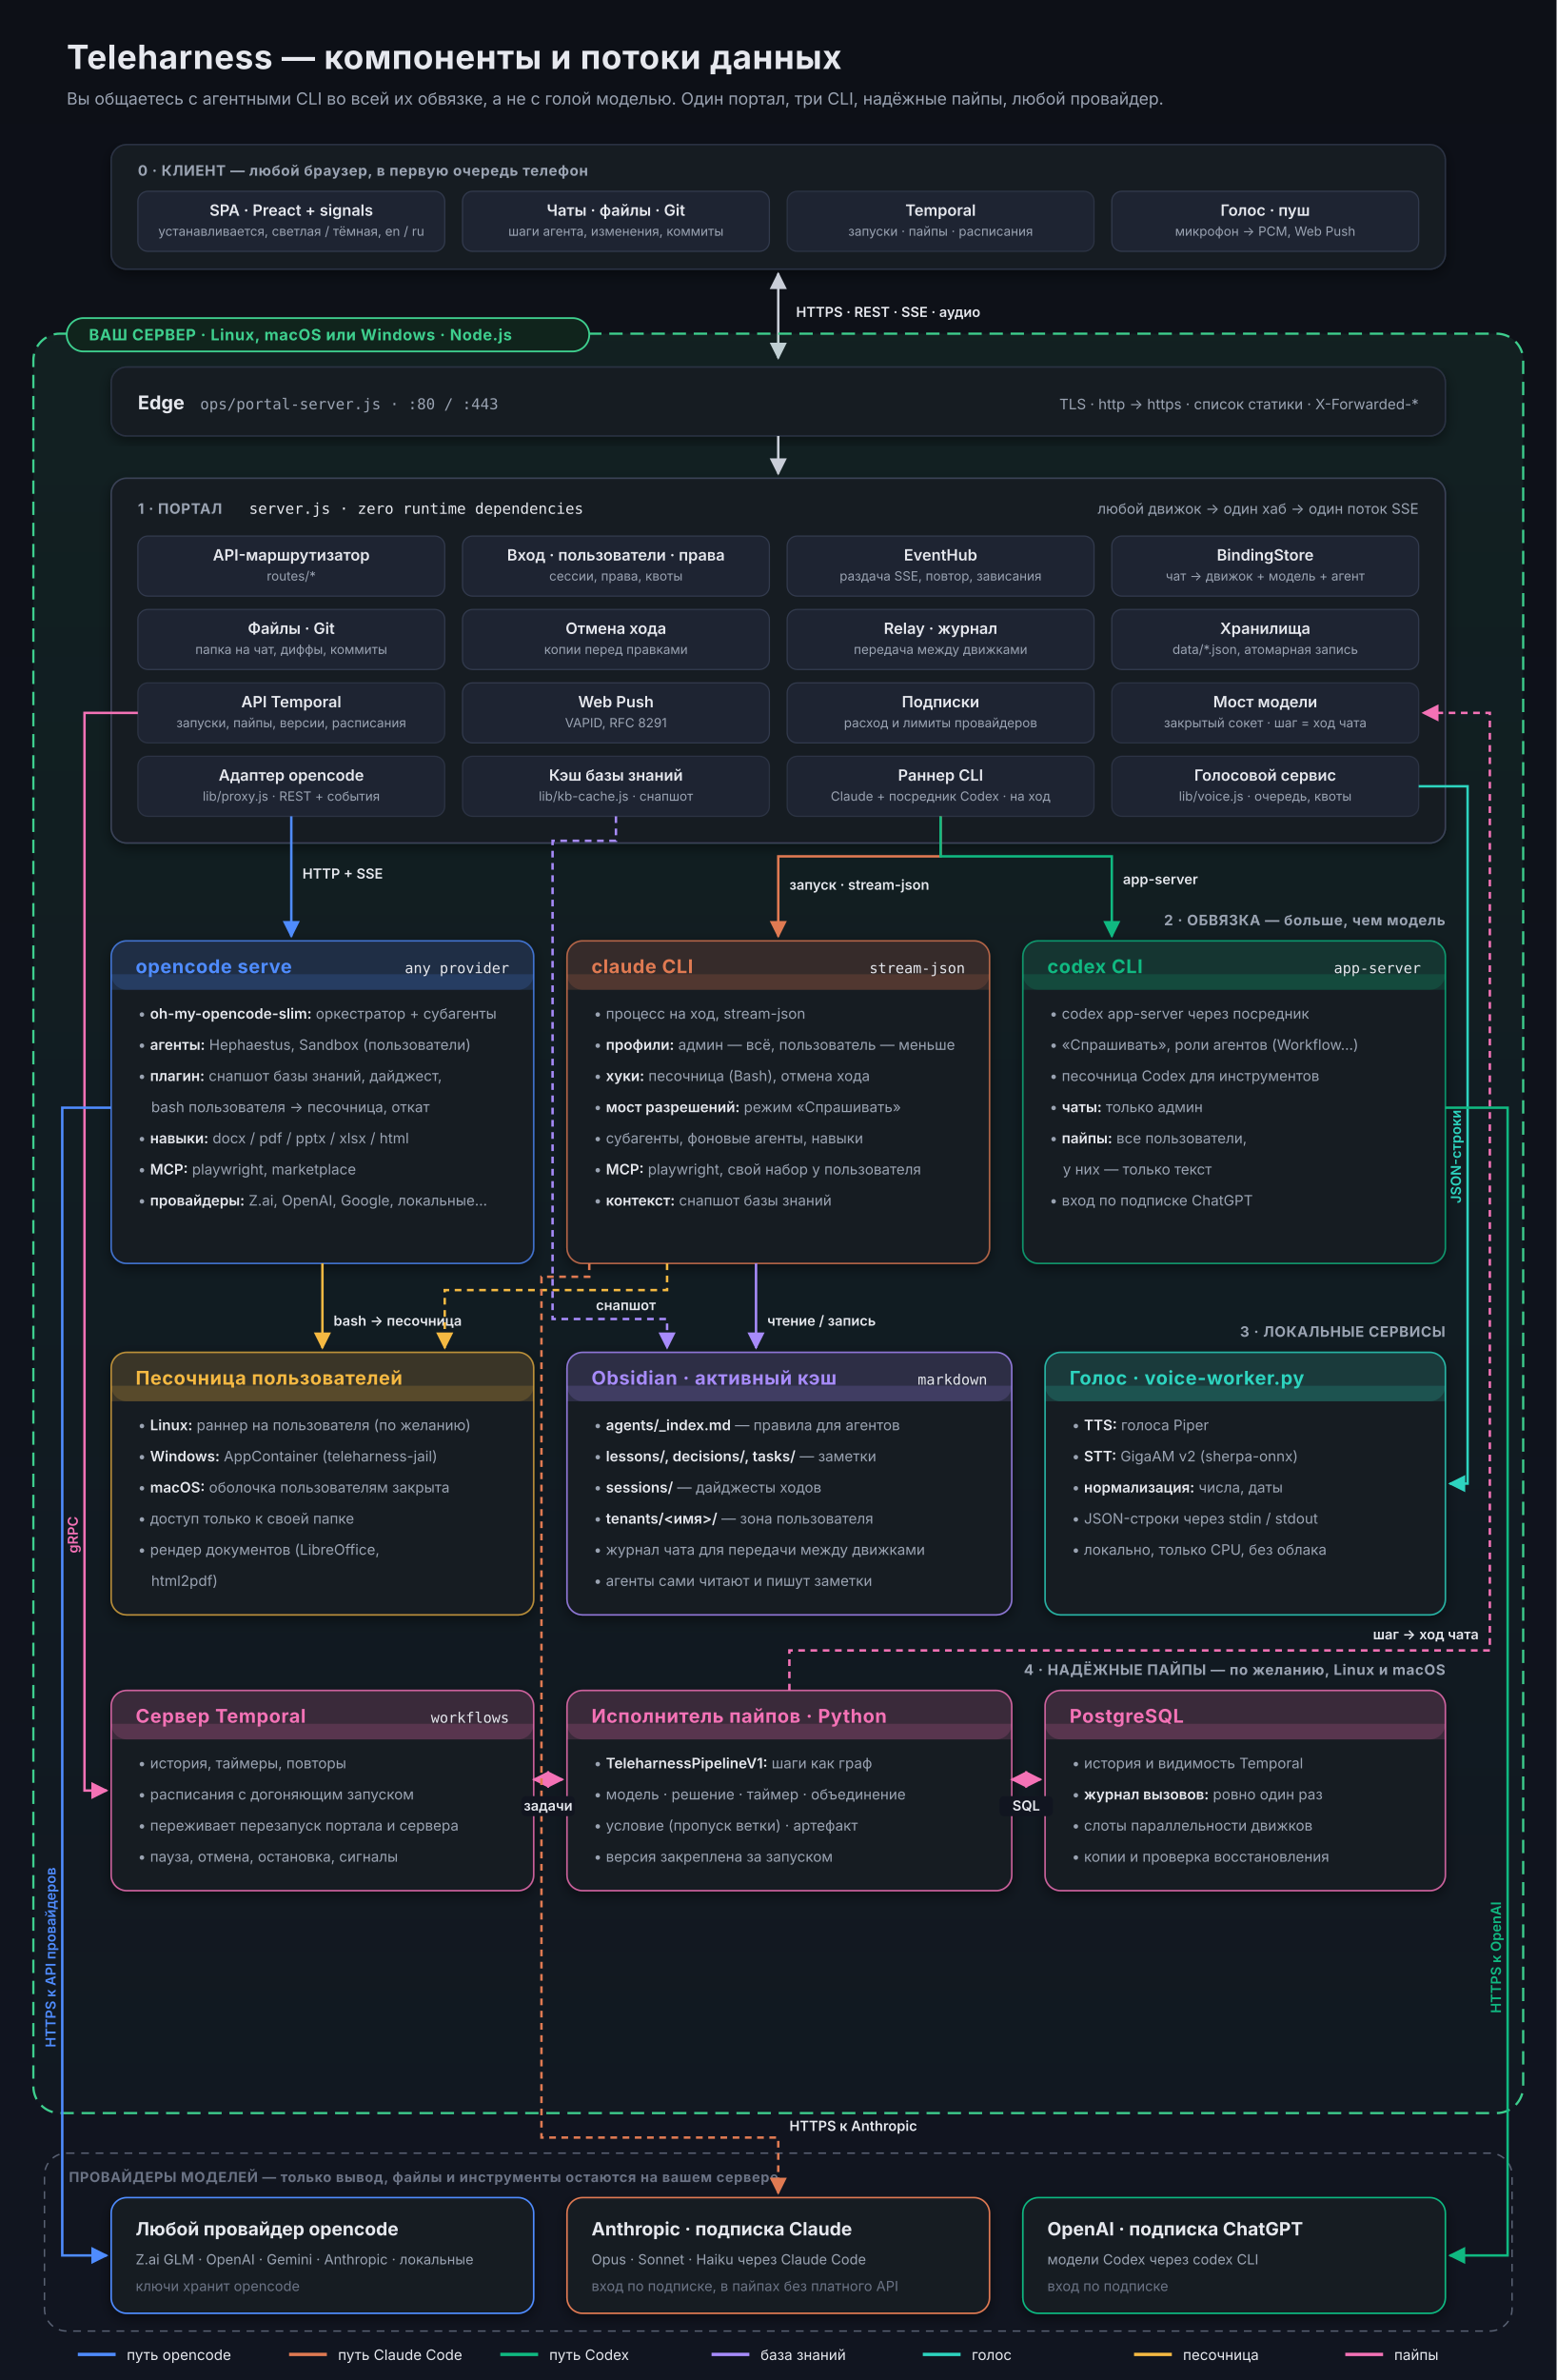
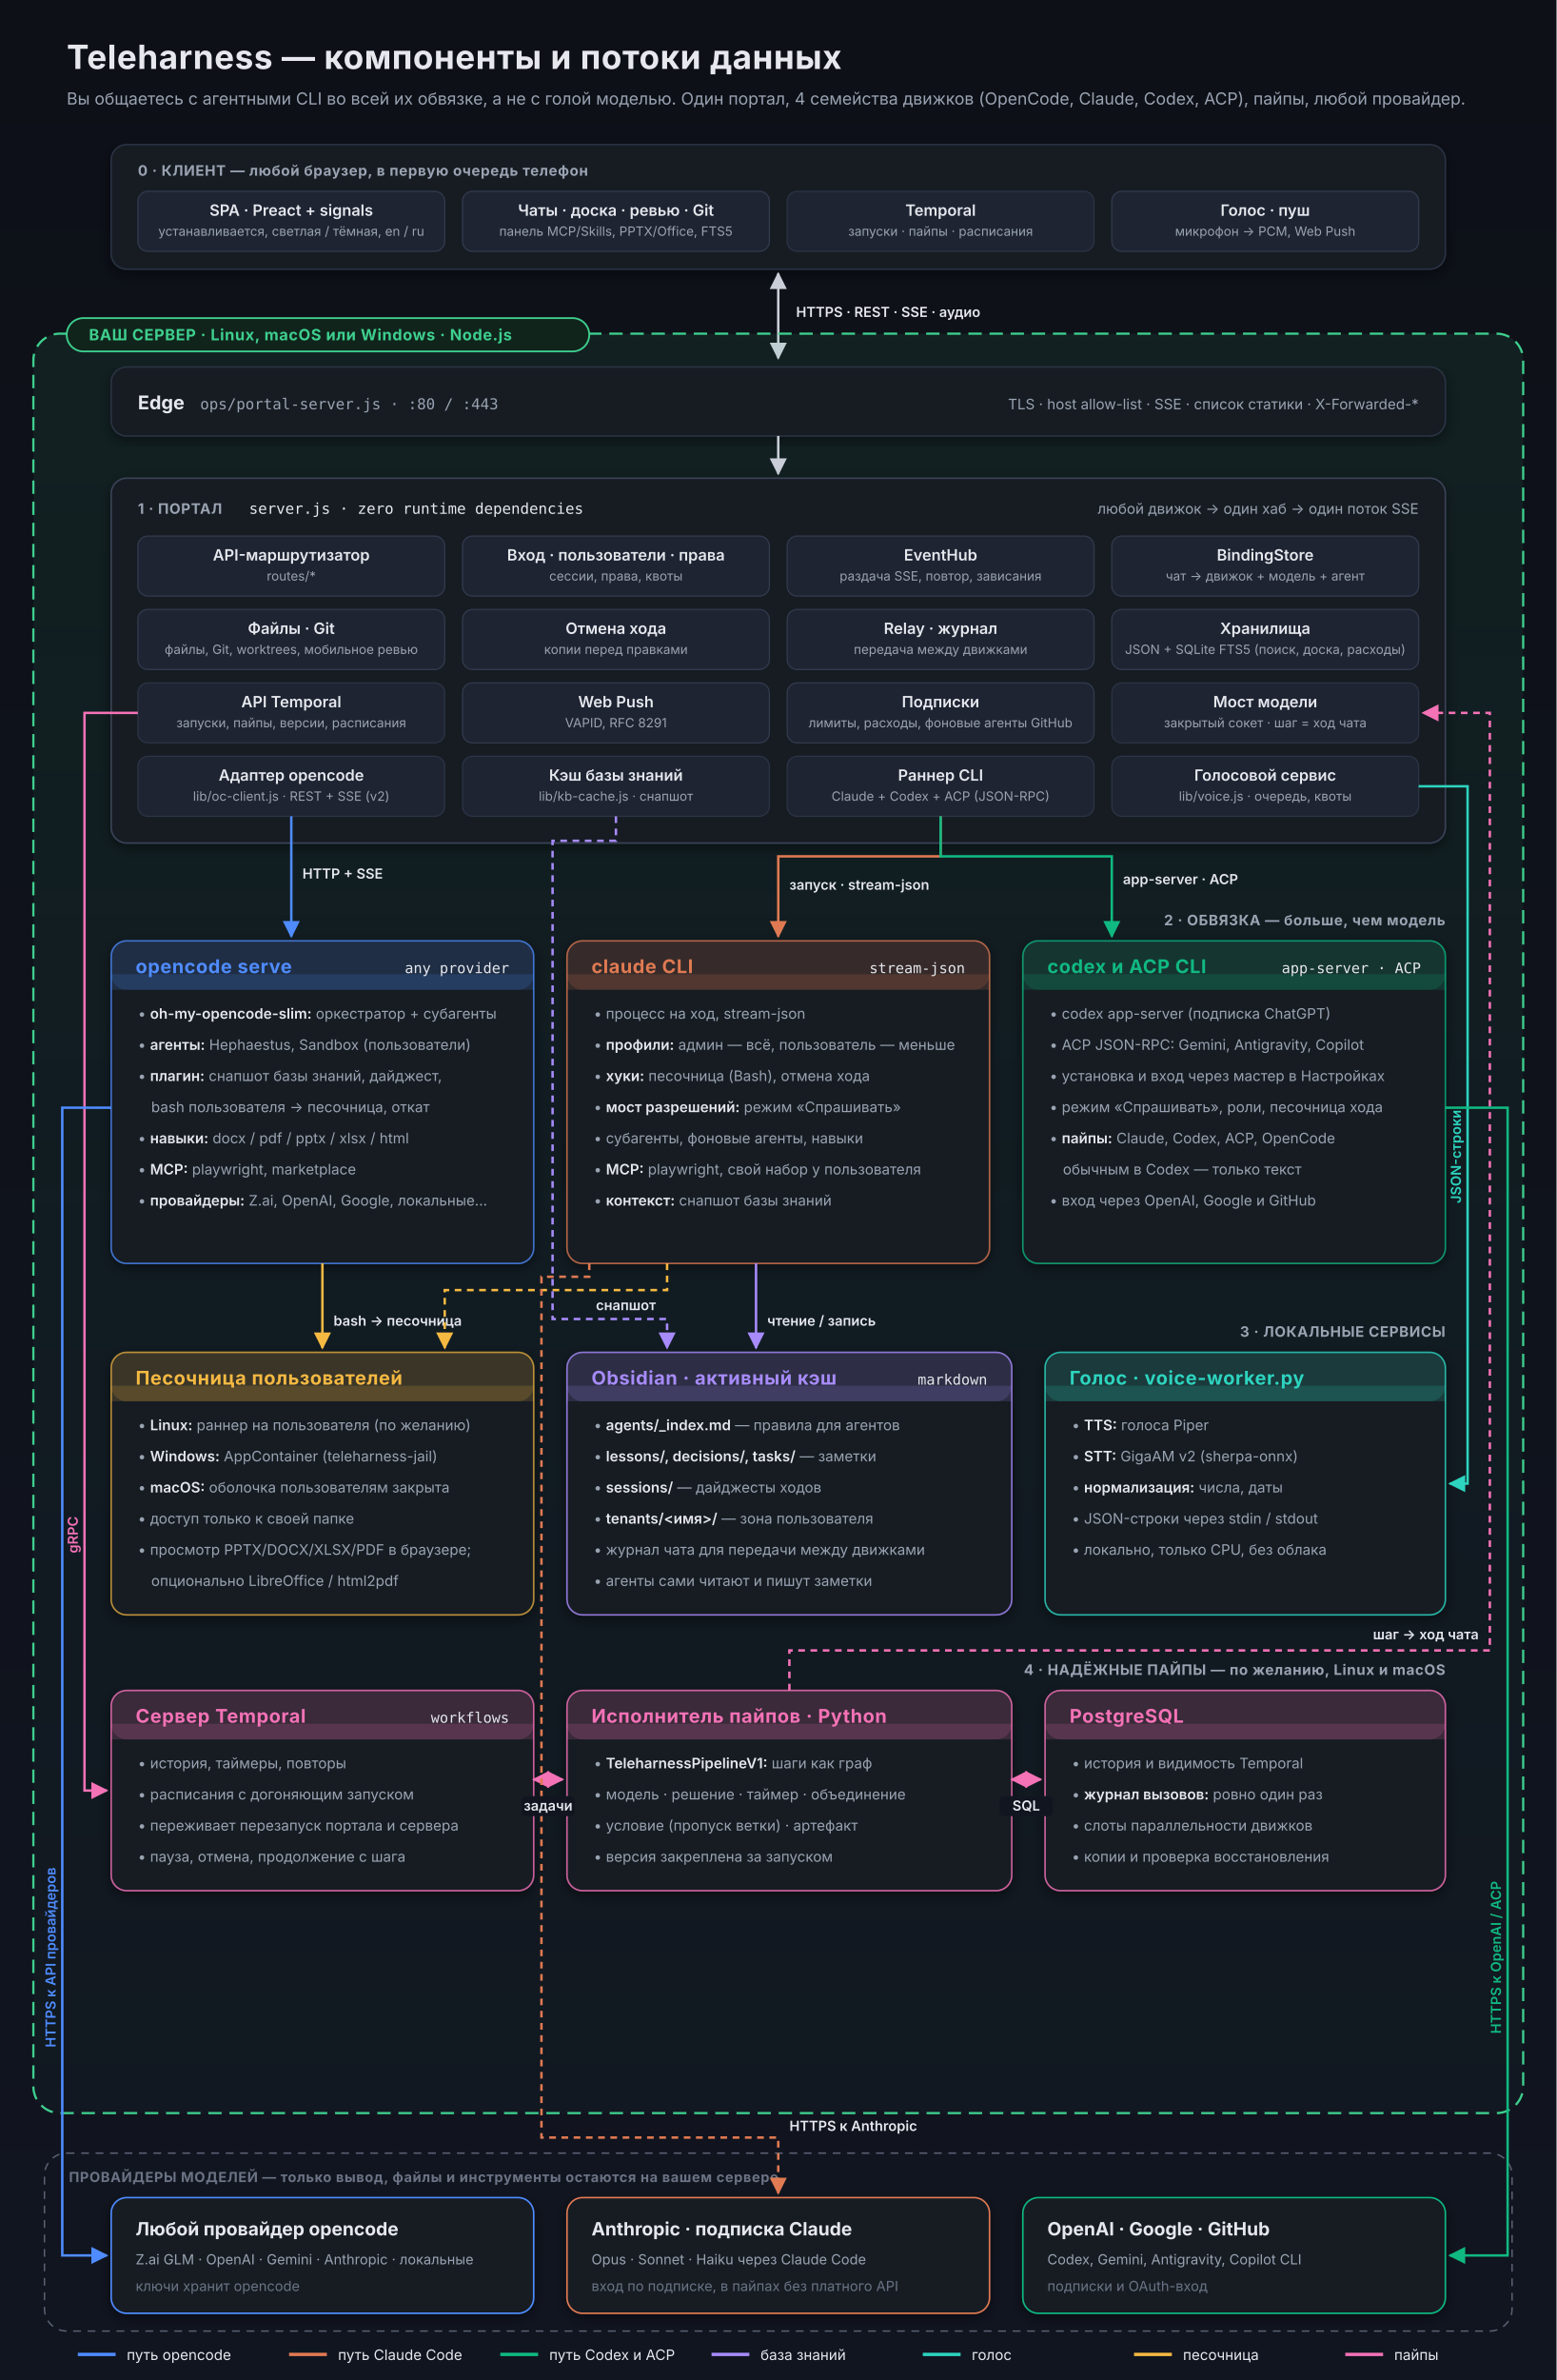
<svg xmlns="http://www.w3.org/2000/svg" width="1400" height="2140" viewBox="0 0 1400 2140" font-family="Segoe UI, Inter, Arial, sans-serif">
  <defs>
    <linearGradient id="bg" x1="0" y1="0" x2="0" y2="1">
      <stop offset="0" stop-color="#0d1017" />
      <stop offset="1" stop-color="#111520" />
    </linearGradient>
    <linearGradient id="srv" x1="0" y1="0" x2="0" y2="1">
      <stop offset="0" stop-color="#3ecf8e" stop-opacity="0.08" />
      <stop offset="1" stop-color="#3ecf8e" stop-opacity="0.02" />
    </linearGradient>
    <filter id="shadow" x="-5%" y="-5%" width="110%" height="120%">
      <feDropShadow dx="0" dy="4" stdDeviation="6" flood-color="#000" flood-opacity="0.45" />
    </filter>
    <marker id="a_blue" viewBox="0 0 10 10" refX="9" refY="5" markerWidth="7" markerHeight="7" orient="auto-start-reverse">
      <path d="M0,0 L10,5 L0,10 z" fill="#4f8cff" />
    </marker>
    <marker id="a_orange" viewBox="0 0 10 10" refX="9" refY="5" markerWidth="7" markerHeight="7" orient="auto-start-reverse">
      <path d="M0,0 L10,5 L0,10 z" fill="#e07a52" />
    </marker>
    <marker id="a_green" viewBox="0 0 10 10" refX="9" refY="5" markerWidth="7" markerHeight="7" orient="auto-start-reverse">
      <path d="M0,0 L10,5 L0,10 z" fill="#3ecf8e" />
    </marker>
    <marker id="a_purple" viewBox="0 0 10 10" refX="9" refY="5" markerWidth="7" markerHeight="7" orient="auto-start-reverse">
      <path d="M0,0 L10,5 L0,10 z" fill="#a78bfa" />
    </marker>
    <marker id="a_teal" viewBox="0 0 10 10" refX="9" refY="5" markerWidth="7" markerHeight="7" orient="auto-start-reverse">
      <path d="M0,0 L10,5 L0,10 z" fill="#2dd4bf" />
    </marker>
    <marker id="a_yellow" viewBox="0 0 10 10" refX="9" refY="5" markerWidth="7" markerHeight="7" orient="auto-start-reverse">
      <path d="M0,0 L10,5 L0,10 z" fill="#f5b942" />
    </marker>
    <marker id="a_pink" viewBox="0 0 10 10" refX="9" refY="5" markerWidth="7" markerHeight="7" orient="auto-start-reverse">
      <path d="M0,0 L10,5 L0,10 z" fill="#f472b6" />
    </marker>
    <marker id="a_codex" viewBox="0 0 10 10" refX="9" refY="5" markerWidth="7" markerHeight="7" orient="auto-start-reverse">
      <path d="M0,0 L10,5 L0,10 z" fill="#10b981" />
    </marker>
    <marker id="a_white" viewBox="0 0 10 10" refX="9" refY="5" markerWidth="7" markerHeight="7" orient="auto-start-reverse">
      <path d="M0,0 L10,5 L0,10 z" fill="#c9ced8" />
    </marker>
    <style>
    .t { fill:#e6e8ee; } .m { fill:#9aa3b2; } .d { fill:#6b7385; }
    .h { letter-spacing:0.5px; } .mono { font-family: Cascadia Code, Consolas, monospace; }
    .chip { fill:#1e2432; stroke:#323a4d; stroke-width:1.1; }
  </style>
  </defs>
  <rect width="1400" height="2140" fill="url(#bg)" />
  <text x="60" y="62" class="t h" font-size="30" font-weight="700" text-anchor="start">Teleharness — компоненты и потоки данных</text>
-   <text x="60" y="94" class="m" font-size="15" font-weight="400" text-anchor="start">Вы общаетесь с агентными CLI во всей их обвязке, а не с голой моделью. Один портал, три CLI, надёжные пайпы, любой провайдер.</text>
+   <text x="60" y="94" class="m" font-size="15" font-weight="400" text-anchor="start">Вы общаетесь с агентными CLI во всей их обвязке, а не с голой моделью. Один портал, 4 семейства движков (OpenCode, Claude, Codex, ACP), пайпы, любой провайдер.</text>
  <g filter="url(#shadow)">
    <rect x="100" y="130" width="1200" height="112" rx="14" fill="#161a24" stroke="#2b3242" stroke-opacity="1" stroke-width="1.4" />
  </g>
  <text x="124" y="158" class="m h" font-size="13" font-weight="700" text-anchor="start">0 · КЛИЕНТ — любой браузер, в первую очередь телефон</text>
  <rect x="124" y="172" width="276" height="54" rx="9" class="chip" />
  <text x="262" y="194" class="t" font-size="14" font-weight="600" text-anchor="middle">SPA · Preact + signals</text>
  <text x="262" y="212" class="m" font-size="11.5" font-weight="400" text-anchor="middle">устанавливается, светлая / тёмная, en / ru</text>
  <rect x="416" y="172" width="276" height="54" rx="9" class="chip" />
-   <text x="554" y="194" class="t" font-size="14" font-weight="600" text-anchor="middle">Чаты · файлы · Git</text>
-   <text x="554" y="212" class="m" font-size="11.5" font-weight="400" text-anchor="middle">шаги агента, изменения, коммиты</text>
+   <text x="554" y="194" class="t" font-size="14" font-weight="600" text-anchor="middle">Чаты · доска · ревью · Git</text>
+   <text x="554" y="212" class="m" font-size="11.5" font-weight="400" text-anchor="middle">панель MCP/Skills, PPTX/Office, FTS5</text>
  <rect x="708" y="172" width="276" height="54" rx="9" class="chip" stroke="#f472b6" stroke-opacity="0.75" />
  <text x="846" y="194" class="t" font-size="14" font-weight="600" text-anchor="middle" fill="#f472b6">Temporal</text>
  <text x="846" y="212" class="m" font-size="11.5" font-weight="400" text-anchor="middle">запуски · пайпы · расписания</text>
  <rect x="1000" y="172" width="276" height="54" rx="9" class="chip" />
  <text x="1138" y="194" class="t" font-size="14" font-weight="600" text-anchor="middle">Голос · пуш</text>
  <text x="1138" y="212" class="m" font-size="11.5" font-weight="400" text-anchor="middle">микрофон → PCM, Web Push</text>
  <path d="M700,246 L700,322" fill="none" stroke="#c9ced8" stroke-width="2.2" marker-start="url(#a_white)" marker-end="url(#a_white)" />
  <text x="716" y="285" class="t" font-size="12.5" font-weight="600" text-anchor="start" fill="#c9ced8">HTTPS · REST · SSE · аудио</text>
  <rect x="30" y="300" width="1340" height="1600" rx="24" fill="url(#srv)" stroke="#3ecf8e" stroke-width="2" stroke-dasharray="12 7" />
  <rect x="60" y="286" width="470" height="30" rx="15" fill="#10241c" stroke="#3ecf8e" stroke-width="1.6" />
  <text x="80" y="306" class="h" font-size="14" font-weight="700" text-anchor="start" fill="#3ecf8e">ВАШ СЕРВЕР · Linux, macOS или Windows · Node.js</text>
  <g filter="url(#shadow)">
    <rect x="100" y="330" width="1200" height="62" rx="14" fill="#161a24" stroke="#2b3242" stroke-opacity="1" stroke-width="1.4" />
  </g>
  <text x="124" y="368" class="t" font-size="17" font-weight="700" text-anchor="start">Edge</text>
  <text x="180" y="368" class="m mono" font-size="13.5" font-weight="400" text-anchor="start">ops/portal-server.js · :80 / :443</text>
-   <text x="1276" y="368" class="m" font-size="13" font-weight="400" text-anchor="end">TLS · http → https · список статики · X-Forwarded-*</text>
+   <text x="1276" y="368" class="m" font-size="13" font-weight="400" text-anchor="end">TLS · host allow-list · SSE · список статики · X-Forwarded-*</text>
  <path d="M700,392 L700,426" fill="none" stroke="#c9ced8" stroke-width="2.2" marker-end="url(#a_white)" />
  <g filter="url(#shadow)">
    <rect x="100" y="430" width="1200" height="328" rx="14" fill="#161a24" stroke="#3a4356" stroke-opacity="1" stroke-width="1.4" />
  </g>
  <text x="124" y="462" class="m h" font-size="13" font-weight="700" text-anchor="start">1 · ПОРТАЛ</text>
  <text x="224" y="462" class="t mono" font-size="13.5" font-weight="400" text-anchor="start">server.js · zero runtime dependencies</text>
  <text x="1276" y="462" class="m" font-size="13" font-weight="400" text-anchor="end">любой движок → один хаб → один поток SSE</text>
  <rect x="124" y="482" width="276" height="54" rx="9" class="chip" />
  <text x="262" y="504" class="t" font-size="14" font-weight="600" text-anchor="middle">API-маршрутизатор</text>
  <text x="262" y="522" class="m" font-size="11.5" font-weight="400" text-anchor="middle">routes/*</text>
  <rect x="416" y="482" width="276" height="54" rx="9" class="chip" />
  <text x="554" y="504" class="t" font-size="14" font-weight="600" text-anchor="middle">Вход · пользователи · права</text>
  <text x="554" y="522" class="m" font-size="11.5" font-weight="400" text-anchor="middle">сессии, права, квоты</text>
  <rect x="708" y="482" width="276" height="54" rx="9" class="chip" />
  <text x="846" y="504" class="t" font-size="14" font-weight="600" text-anchor="middle">EventHub</text>
  <text x="846" y="522" class="m" font-size="11.5" font-weight="400" text-anchor="middle">раздача SSE, повтор, зависания</text>
  <rect x="1000" y="482" width="276" height="54" rx="9" class="chip" />
  <text x="1138" y="504" class="t" font-size="14" font-weight="600" text-anchor="middle">BindingStore</text>
  <text x="1138" y="522" class="m" font-size="11.5" font-weight="400" text-anchor="middle">чат → движок + модель + агент</text>
  <rect x="124" y="548" width="276" height="54" rx="9" class="chip" />
  <text x="262" y="570" class="t" font-size="14" font-weight="600" text-anchor="middle">Файлы · Git</text>
-   <text x="262" y="588" class="m" font-size="11.5" font-weight="400" text-anchor="middle">папка на чат, диффы, коммиты</text>
+   <text x="262" y="588" class="m" font-size="11.5" font-weight="400" text-anchor="middle">файлы, Git, worktrees, мобильное ревью</text>
  <rect x="416" y="548" width="276" height="54" rx="9" class="chip" />
  <text x="554" y="570" class="t" font-size="14" font-weight="600" text-anchor="middle">Отмена хода</text>
  <text x="554" y="588" class="m" font-size="11.5" font-weight="400" text-anchor="middle">копии перед правками</text>
  <rect x="708" y="548" width="276" height="54" rx="9" class="chip" />
  <text x="846" y="570" class="t" font-size="14" font-weight="600" text-anchor="middle">Relay · журнал</text>
  <text x="846" y="588" class="m" font-size="11.5" font-weight="400" text-anchor="middle">передача между движками</text>
  <rect x="1000" y="548" width="276" height="54" rx="9" class="chip" />
  <text x="1138" y="570" class="t" font-size="14" font-weight="600" text-anchor="middle">Хранилища</text>
-   <text x="1138" y="588" class="m" font-size="11.5" font-weight="400" text-anchor="middle">data/*.json, атомарная запись</text>
+   <text x="1138" y="588" class="m" font-size="11.5" font-weight="400" text-anchor="middle">JSON + SQLite FTS5 (поиск, доска, расходы)</text>
  <rect x="124" y="614" width="276" height="54" rx="9" class="chip" stroke="#f472b6" stroke-opacity="0.75" />
  <text x="262" y="636" class="t" font-size="14" font-weight="600" text-anchor="middle" fill="#f472b6">API Temporal</text>
  <text x="262" y="654" class="m" font-size="11.5" font-weight="400" text-anchor="middle">запуски, пайпы, версии, расписания</text>
  <rect x="416" y="614" width="276" height="54" rx="9" class="chip" />
  <text x="554" y="636" class="t" font-size="14" font-weight="600" text-anchor="middle">Web Push</text>
  <text x="554" y="654" class="m" font-size="11.5" font-weight="400" text-anchor="middle">VAPID, RFC 8291</text>
  <rect x="708" y="614" width="276" height="54" rx="9" class="chip" />
  <text x="846" y="636" class="t" font-size="14" font-weight="600" text-anchor="middle">Подписки</text>
-   <text x="846" y="654" class="m" font-size="11.5" font-weight="400" text-anchor="middle">расход и лимиты провайдеров</text>
+   <text x="846" y="654" class="m" font-size="11.5" font-weight="400" text-anchor="middle">лимиты, расходы, фоновые агенты GitHub</text>
  <rect x="1000" y="614" width="276" height="54" rx="9" class="chip" stroke="#f472b6" stroke-opacity="0.75" />
  <text x="1138" y="636" class="t" font-size="14" font-weight="600" text-anchor="middle" fill="#f472b6">Мост модели</text>
  <text x="1138" y="654" class="m" font-size="11.5" font-weight="400" text-anchor="middle">закрытый сокет · шаг = ход чата</text>
  <rect x="124" y="680" width="276" height="54" rx="9" class="chip" stroke="#4f8cff" stroke-opacity="0.75" />
  <text x="262" y="702" class="t" font-size="14" font-weight="600" text-anchor="middle" fill="#4f8cff">Адаптер opencode</text>
-   <text x="262" y="720" class="m" font-size="11.5" font-weight="400" text-anchor="middle">lib/proxy.js · REST + события</text>
+   <text x="262" y="720" class="m" font-size="11.5" font-weight="400" text-anchor="middle">lib/oc-client.js · REST + SSE (v2)</text>
  <rect x="416" y="680" width="276" height="54" rx="9" class="chip" stroke="#a78bfa" stroke-opacity="0.75" />
  <text x="554" y="702" class="t" font-size="14" font-weight="600" text-anchor="middle" fill="#a78bfa">Кэш базы знаний</text>
  <text x="554" y="720" class="m" font-size="11.5" font-weight="400" text-anchor="middle">lib/kb-cache.js · снапшот</text>
  <rect x="708" y="680" width="276" height="54" rx="9" class="chip" stroke="#e07a52" stroke-opacity="0.75" />
  <text x="846" y="702" class="t" font-size="14" font-weight="600" text-anchor="middle" fill="#e07a52">Раннер CLI</text>
-   <text x="846" y="720" class="m" font-size="11.5" font-weight="400" text-anchor="middle">Claude + посредник Codex · на ход</text>
+   <text x="846" y="720" class="m" font-size="11.5" font-weight="400" text-anchor="middle">Claude + Codex + ACP (JSON-RPC)</text>
  <rect x="1000" y="680" width="276" height="54" rx="9" class="chip" stroke="#2dd4bf" stroke-opacity="0.75" />
  <text x="1138" y="702" class="t" font-size="14" font-weight="600" text-anchor="middle" fill="#2dd4bf">Голосовой сервис</text>
  <text x="1138" y="720" class="m" font-size="11.5" font-weight="400" text-anchor="middle">lib/voice.js · очередь, квоты</text>
  <text x="1300" y="832" class="m h" font-size="13" font-weight="700" text-anchor="end">2 · ОБВЯЗКА — больше, чем модель</text>
  <g filter="url(#shadow)">
    <rect x="100" y="846" width="380" height="290" rx="14" fill="#161a24" stroke="#4f8cff" stroke-opacity="0.75" stroke-width="1.4" />
  </g>
  <rect x="100" y="846" width="380" height="44" rx="14" fill="#4f8cff" fill-opacity="0.16" />
  <rect x="100" y="876" width="380" height="14" fill="#4f8cff" fill-opacity="0.16" />
  <text x="122" y="875" class="h" font-size="17" font-weight="700" text-anchor="start" fill="#4f8cff">opencode serve</text>
  <text x="458" y="875" class="t mono" font-size="13" font-weight="400" text-anchor="end">any provider</text>
  <text x="124" y="916" class="m" font-size="13">• <tspan class="t" font-weight="600">oh-my-opencode-slim:</tspan> оркестратор + субагенты</text>
  <text x="124" y="944" class="m" font-size="13">• <tspan class="t" font-weight="600">агенты:</tspan> Hephaestus, Sandbox (пользователи)</text>
  <text x="124" y="972" class="m" font-size="13">• <tspan class="t" font-weight="600">плагин:</tspan> снапшот базы знаний, дайджест,</text>
  <text x="136" y="1000" class="m" font-size="13">bash пользователя → песочница, откат</text>
  <text x="124" y="1028" class="m" font-size="13">• <tspan class="t" font-weight="600">навыки:</tspan> docx / pdf / pptx / xlsx / html</text>
  <text x="124" y="1056" class="m" font-size="13">• <tspan class="t" font-weight="600">MCP:</tspan> playwright, marketplace</text>
  <text x="124" y="1084" class="m" font-size="13">• <tspan class="t" font-weight="600">провайдеры:</tspan> Z.ai, OpenAI, Google, локальные…</text>
  <g filter="url(#shadow)">
    <rect x="510" y="846" width="380" height="290" rx="14" fill="#161a24" stroke="#e07a52" stroke-opacity="0.75" stroke-width="1.4" />
  </g>
  <rect x="510" y="846" width="380" height="44" rx="14" fill="#e07a52" fill-opacity="0.16" />
  <rect x="510" y="876" width="380" height="14" fill="#e07a52" fill-opacity="0.16" />
  <text x="532" y="875" class="h" font-size="17" font-weight="700" text-anchor="start" fill="#e07a52">claude CLI</text>
  <text x="868" y="875" class="t mono" font-size="13" font-weight="400" text-anchor="end">stream-json</text>
  <text x="534" y="916" class="m" font-size="13">• процесс на ход, stream-json</text>
  <text x="534" y="944" class="m" font-size="13">• <tspan class="t" font-weight="600">профили:</tspan> админ — всё, пользователь — меньше</text>
  <text x="534" y="972" class="m" font-size="13">• <tspan class="t" font-weight="600">хуки:</tspan> песочница (Bash), отмена хода</text>
  <text x="534" y="1000" class="m" font-size="13">• <tspan class="t" font-weight="600">мост разрешений:</tspan> режим «Спрашивать»</text>
  <text x="534" y="1028" class="m" font-size="13">• субагенты, фоновые агенты, навыки</text>
  <text x="534" y="1056" class="m" font-size="13">• <tspan class="t" font-weight="600">MCP:</tspan> playwright, свой набор у пользователя</text>
  <text x="534" y="1084" class="m" font-size="13">• <tspan class="t" font-weight="600">контекст:</tspan> снапшот базы знаний</text>
  <g filter="url(#shadow)">
    <rect x="920" y="846" width="380" height="290" rx="14" fill="#161a24" stroke="#10b981" stroke-opacity="0.75" stroke-width="1.4" />
  </g>
  <rect x="920" y="846" width="380" height="44" rx="14" fill="#10b981" fill-opacity="0.16" />
  <rect x="920" y="876" width="380" height="14" fill="#10b981" fill-opacity="0.16" />
-   <text x="942" y="875" class="h" font-size="17" font-weight="700" text-anchor="start" fill="#10b981">codex CLI</text>
-   <text x="1278" y="875" class="t mono" font-size="13" font-weight="400" text-anchor="end">app-server</text>
-   <text x="944" y="916" class="m" font-size="13">• codex app-server через посредник</text>
-   <text x="944" y="944" class="m" font-size="13">• «Спрашивать», роли агентов (Workflow…)</text>
-   <text x="944" y="972" class="m" font-size="13">• песочница Codex для инструментов</text>
-   <text x="944" y="1000" class="m" font-size="13">• <tspan class="t" font-weight="600">чаты:</tspan> только админ</text>
-   <text x="944" y="1028" class="m" font-size="13">• <tspan class="t" font-weight="600">пайпы:</tspan> все пользователи,</text>
-   <text x="956" y="1056" class="m" font-size="13">у них — только текст</text>
-   <text x="944" y="1084" class="m" font-size="13">• вход по подписке ChatGPT</text>
+   <text x="942" y="875" class="h" font-size="17" font-weight="700" text-anchor="start" fill="#10b981">codex и ACP CLI</text>
+   <text x="1278" y="875" class="t mono" font-size="13" font-weight="400" text-anchor="end">app-server · ACP</text>
+   <text x="944" y="916" class="m" font-size="13">• codex app-server (подписка ChatGPT)</text>
+   <text x="944" y="944" class="m" font-size="13">• ACP JSON-RPC: Gemini, Antigravity, Copilot</text>
+   <text x="944" y="972" class="m" font-size="13">• установка и вход через мастер в Настройках</text>
+   <text x="944" y="1000" class="m" font-size="13">• режим «Спрашивать», роли, песочница хода</text>
+   <text x="944" y="1028" class="m" font-size="13">• <tspan class="t" font-weight="600">пайпы:</tspan> Claude, Codex, ACP, OpenCode</text>
+   <text x="956" y="1056" class="m" font-size="13">обычным в Codex — только текст</text>
+   <text x="944" y="1084" class="m" font-size="13">• вход через OpenAI, Google и GitHub</text>
  <path d="M262,734 L262,842" fill="none" stroke="#4f8cff" stroke-width="2.2" marker-end="url(#a_blue)" />
  <text x="272" y="790" class="t" font-size="12.5" font-weight="600" text-anchor="start" fill="#4f8cff">HTTP + SSE</text>
  <path d="M846,734 L846,770 L700,770 L700,842" fill="none" stroke="#e07a52" stroke-width="2.2" marker-end="url(#a_orange)" />
  <text x="710" y="800" class="t" font-size="12.5" font-weight="600" text-anchor="start" fill="#e07a52">запуск · stream-json</text>
  <path d="M846,734 L846,770 L1000,770 L1000,842" fill="none" stroke="#10b981" stroke-width="2.2" marker-end="url(#a_codex)" />
-   <text x="1010" y="795" class="t" font-size="12.5" font-weight="600" text-anchor="start" fill="#10b981">app-server</text>
+   <text x="1010" y="795" class="t" font-size="12.5" font-weight="600" text-anchor="start" fill="#10b981">app-server · ACP</text>
  <text x="1300" y="1202" class="m h" font-size="13" font-weight="700" text-anchor="end">3 · ЛОКАЛЬНЫЕ СЕРВИСЫ</text>
  <g filter="url(#shadow)">
    <rect x="100" y="1216" width="380" height="236" rx="14" fill="#161a24" stroke="#f5b942" stroke-opacity="0.7" stroke-width="1.4" />
  </g>
  <rect x="100" y="1216" width="380" height="44" rx="14" fill="#f5b942" fill-opacity="0.16" />
  <rect x="100" y="1246" width="380" height="14" fill="#f5b942" fill-opacity="0.16" />
  <text x="122" y="1245" class="h" font-size="17" font-weight="700" text-anchor="start" fill="#f5b942">Песочница пользователей</text>
  <text x="124" y="1286" class="m" font-size="13">• <tspan class="t" font-weight="600">Linux:</tspan> раннер на пользователя (по желанию)</text>
  <text x="124" y="1314" class="m" font-size="13">• <tspan class="t" font-weight="600">Windows:</tspan> AppContainer (teleharness-jail)</text>
  <text x="124" y="1342" class="m" font-size="13">• <tspan class="t" font-weight="600">macOS:</tspan> оболочка пользователям закрыта</text>
  <text x="124" y="1370" class="m" font-size="13">• доступ только к своей папке</text>
-   <text x="124" y="1398" class="m" font-size="13">• рендер документов (LibreOffice,</text>
-   <text x="136" y="1426" class="m" font-size="13">html2pdf)</text>
+   <text x="124" y="1398" class="m" font-size="13">• просмотр PPTX/DOCX/XLSX/PDF в браузере;</text>
+   <text x="136" y="1426" class="m" font-size="13">опционально LibreOffice / html2pdf</text>
  <g filter="url(#shadow)">
    <rect x="510" y="1216" width="400" height="236" rx="14" fill="#161a24" stroke="#a78bfa" stroke-opacity="0.8" stroke-width="1.4" />
  </g>
  <rect x="510" y="1216" width="400" height="44" rx="14" fill="#a78bfa" fill-opacity="0.16" />
  <rect x="510" y="1246" width="400" height="14" fill="#a78bfa" fill-opacity="0.16" />
  <text x="532" y="1245" class="h" font-size="17" font-weight="700" text-anchor="start" fill="#a78bfa">Obsidian · активный кэш</text>
  <text x="888" y="1245" class="t mono" font-size="13" font-weight="400" text-anchor="end">markdown</text>
  <text x="534" y="1286" class="m" font-size="13">• <tspan class="t" font-weight="600">agents/_index.md</tspan> — правила для агентов</text>
  <text x="534" y="1314" class="m" font-size="13">• <tspan class="t" font-weight="600">lessons/, decisions/, tasks/</tspan> — заметки</text>
  <text x="534" y="1342" class="m" font-size="13">• <tspan class="t" font-weight="600">sessions/</tspan> — дайджесты ходов</text>
  <text x="534" y="1370" class="m" font-size="13">• <tspan class="t" font-weight="600">tenants/&lt;имя&gt;/</tspan> — зона пользователя</text>
  <text x="534" y="1398" class="m" font-size="13">• журнал чата для передачи между движками</text>
  <text x="534" y="1426" class="m" font-size="13">• агенты сами читают и пишут заметки</text>
  <g filter="url(#shadow)">
    <rect x="940" y="1216" width="360" height="236" rx="14" fill="#161a24" stroke="#2dd4bf" stroke-opacity="0.8" stroke-width="1.4" />
  </g>
  <rect x="940" y="1216" width="360" height="44" rx="14" fill="#2dd4bf" fill-opacity="0.16" />
  <rect x="940" y="1246" width="360" height="14" fill="#2dd4bf" fill-opacity="0.16" />
  <text x="962" y="1245" class="h" font-size="17" font-weight="700" text-anchor="start" fill="#2dd4bf">Голос · voice-worker.py</text>
  <text x="964" y="1286" class="m" font-size="13">• <tspan class="t" font-weight="600">TTS:</tspan> голоса Piper</text>
  <text x="964" y="1314" class="m" font-size="13">• <tspan class="t" font-weight="600">STT:</tspan> GigaAM v2 (sherpa-onnx)</text>
  <text x="964" y="1342" class="m" font-size="13">• <tspan class="t" font-weight="600">нормализация:</tspan> числа, даты</text>
  <text x="964" y="1370" class="m" font-size="13">• JSON-строки через stdin / stdout</text>
  <text x="964" y="1398" class="m" font-size="13">• локально, только CPU, без облака</text>
  <path d="M290,1136 L290,1212" fill="none" stroke="#f5b942" stroke-width="2.2" marker-end="url(#a_yellow)" />
  <text x="300" y="1192" class="t" font-size="12.5" font-weight="600" text-anchor="start" fill="#f5b942">bash → песочница</text>
  <path d="M600,1136 L600,1160 L400,1160 L400,1212" fill="none" stroke="#f5b942" stroke-width="2.2" stroke-dasharray="6 5" marker-end="url(#a_yellow)" />
  <path d="M680,1136 L680,1212" fill="none" stroke="#a78bfa" stroke-width="2.2" marker-end="url(#a_purple)" />
  <text x="690" y="1192" class="t" font-size="12.5" font-weight="600" text-anchor="start" fill="#a78bfa">чтение / запись</text>
  <path d="M554,734 L554,756 L497,756 L497,1186 L600,1186 L600,1212" fill="none" stroke="#a78bfa" stroke-width="2.2" stroke-dasharray="6 5" marker-end="url(#a_purple)" />
  <text x="590" y="1178" class="t" font-size="12.5" font-weight="600" text-anchor="end" fill="#a78bfa">снапшот</text>
  <path d="M1276,707 L1320,707 L1320,1334 L1304,1334" fill="none" stroke="#2dd4bf" stroke-width="2.2" marker-end="url(#a_teal)" />
  <text x="1314" y="1040" font-size="12.5" font-weight="600" fill="#2dd4bf" text-anchor="middle" transform="rotate(-90 1314 1040)">JSON-строки</text>
  <text x="1300" y="1506" class="m h" font-size="13" font-weight="700" text-anchor="end">4 · НАДЁЖНЫЕ ПАЙПЫ — по желанию, Linux и macOS</text>
  <g filter="url(#shadow)">
    <rect x="100" y="1520" width="380" height="180" rx="14" fill="#161a24" stroke="#f472b6" stroke-opacity="0.8" stroke-width="1.4" />
  </g>
  <rect x="100" y="1520" width="380" height="44" rx="14" fill="#f472b6" fill-opacity="0.16" />
  <rect x="100" y="1550" width="380" height="14" fill="#f472b6" fill-opacity="0.16" />
  <text x="122" y="1549" class="h" font-size="17" font-weight="700" text-anchor="start" fill="#f472b6">Сервер Temporal</text>
  <text x="458" y="1549" class="t mono" font-size="13" font-weight="400" text-anchor="end">workflows</text>
  <text x="124" y="1590" class="m" font-size="13">• история, таймеры, повторы</text>
  <text x="124" y="1618" class="m" font-size="13">• расписания с догоняющим запуском</text>
  <text x="124" y="1646" class="m" font-size="13">• переживает перезапуск портала и сервера</text>
-   <text x="124" y="1674" class="m" font-size="13">• пауза, отмена, остановка, сигналы</text>
+   <text x="124" y="1674" class="m" font-size="13">• пауза, отмена, продолжение с шага</text>
  <g filter="url(#shadow)">
    <rect x="510" y="1520" width="400" height="180" rx="14" fill="#161a24" stroke="#f472b6" stroke-opacity="0.8" stroke-width="1.4" />
  </g>
  <rect x="510" y="1520" width="400" height="44" rx="14" fill="#f472b6" fill-opacity="0.16" />
  <rect x="510" y="1550" width="400" height="14" fill="#f472b6" fill-opacity="0.16" />
  <text x="532" y="1549" class="h" font-size="17" font-weight="700" text-anchor="start" fill="#f472b6">Исполнитель пайпов · Python</text>
  <text x="534" y="1590" class="m" font-size="13">• <tspan class="t" font-weight="600">TeleharnessPipelineV1:</tspan> шаги как граф</text>
  <text x="534" y="1618" class="m" font-size="13">• модель · решение · таймер · объединение</text>
  <text x="534" y="1646" class="m" font-size="13">• условие (пропуск ветки) · артефакт</text>
  <text x="534" y="1674" class="m" font-size="13">• версия закреплена за запуском</text>
  <g filter="url(#shadow)">
    <rect x="940" y="1520" width="360" height="180" rx="14" fill="#161a24" stroke="#f472b6" stroke-opacity="0.8" stroke-width="1.4" />
  </g>
  <rect x="940" y="1520" width="360" height="44" rx="14" fill="#f472b6" fill-opacity="0.16" />
  <rect x="940" y="1550" width="360" height="14" fill="#f472b6" fill-opacity="0.16" />
  <text x="962" y="1549" class="h" font-size="17" font-weight="700" text-anchor="start" fill="#f472b6">PostgreSQL</text>
  <text x="964" y="1590" class="m" font-size="13">• история и видимость Temporal</text>
  <text x="964" y="1618" class="m" font-size="13">• <tspan class="t" font-weight="600">журнал вызовов:</tspan> ровно один раз</text>
  <text x="964" y="1646" class="m" font-size="13">• слоты параллельности движков</text>
  <text x="964" y="1674" class="m" font-size="13">• копии и проверка восстановления</text>
  <path d="M124,641 L76,641 L76,1610 L96,1610" fill="none" stroke="#f472b6" stroke-width="2.2" marker-end="url(#a_pink)" />
  <text x="70" y="1380" font-size="12.5" font-weight="600" fill="#f472b6" text-anchor="middle" transform="rotate(-90 70 1380)">gRPC</text>
  <path d="M480,1600 L506,1600" fill="none" stroke="#f472b6" stroke-width="2.2" marker-start="url(#a_pink)" marker-end="url(#a_pink)" />
  <path d="M910,1600 L936,1600" fill="none" stroke="#f472b6" stroke-width="2.2" marker-start="url(#a_pink)" marker-end="url(#a_pink)" />
  <path d="M710,1520 L710,1484 L1340,1484 L1340,641 L1280,641" fill="none" stroke="#f472b6" stroke-width="2.2" stroke-dasharray="6 5" marker-end="url(#a_pink)" />
  <text x="1330" y="1474" class="t" font-size="12.5" font-weight="600" text-anchor="end" fill="#f472b6">шаг → ход чата</text>
  <rect x="40" y="1936" width="1320" height="160" rx="20" fill="none" stroke="#596173" stroke-width="1.3" stroke-dasharray="7 6" />
  <text x="62" y="1962" class="d h" font-size="12.5" font-weight="700" text-anchor="start">ПРОВАЙДЕРЫ МОДЕЛЕЙ — только вывод, файлы и инструменты остаются на вашем сервере</text>
  <g filter="url(#shadow)">
    <rect x="100" y="1976" width="380" height="104" rx="14" fill="#161a24" stroke="#4f8cff" stroke-opacity="1" stroke-width="1.4" />
  </g>
  <text x="122" y="2010" class="t" font-size="16.5" font-weight="700" text-anchor="start">Любой провайдер opencode</text>
  <text x="122" y="2036" class="m" font-size="12.5" font-weight="400" text-anchor="start">Z.ai GLM · OpenAI · Gemini · Anthropic · локальные</text>
  <text x="122" y="2060" class="d" font-size="12.5" font-weight="400" text-anchor="start">ключи хранит opencode</text>
  <g filter="url(#shadow)">
    <rect x="510" y="1976" width="380" height="104" rx="14" fill="#161a24" stroke="#e07a52" stroke-opacity="1" stroke-width="1.4" />
  </g>
  <text x="532" y="2010" class="t" font-size="16.5" font-weight="700" text-anchor="start">Anthropic · подписка Claude</text>
  <text x="532" y="2036" class="m" font-size="12.5" font-weight="400" text-anchor="start">Opus · Sonnet · Haiku через Claude Code</text>
  <text x="532" y="2060" class="d" font-size="12.5" font-weight="400" text-anchor="start">вход по подписке, в пайпах без платного API</text>
  <g filter="url(#shadow)">
    <rect x="920" y="1976" width="380" height="104" rx="14" fill="#161a24" stroke="#10b981" stroke-opacity="1" stroke-width="1.4" />
  </g>
-   <text x="942" y="2010" class="t" font-size="16.5" font-weight="700" text-anchor="start">OpenAI · подписка ChatGPT</text>
-   <text x="942" y="2036" class="m" font-size="12.5" font-weight="400" text-anchor="start">модели Codex через codex CLI</text>
-   <text x="942" y="2060" class="d" font-size="12.5" font-weight="400" text-anchor="start">вход по подписке</text>
+   <text x="942" y="2010" class="t" font-size="16.5" font-weight="700" text-anchor="start">OpenAI · Google · GitHub</text>
+   <text x="942" y="2036" class="m" font-size="12.5" font-weight="400" text-anchor="start">Codex, Gemini, Antigravity, Copilot CLI</text>
+   <text x="942" y="2060" class="d" font-size="12.5" font-weight="400" text-anchor="start">подписки и OAuth-вход</text>
  <path d="M100,996 L56,996 L56,2028 L96,2028" fill="none" stroke="#4f8cff" stroke-width="2.2" marker-end="url(#a_blue)" />
  <path d="M530,1136 L530,1148 L487,1148 L487,1922 L700,1922 L700,1972" fill="none" stroke="#e07a52" stroke-width="2.2" stroke-dasharray="6 5" marker-end="url(#a_orange)" />
  <path d="M1300,996 L1356,996 L1356,2028 L1304,2028" fill="none" stroke="#10b981" stroke-width="2.2" marker-end="url(#a_codex)" />
  <text x="50" y="1760" font-size="12.5" font-weight="600" fill="#4f8cff" text-anchor="middle" transform="rotate(-90 50 1760)">HTTPS к API провайдеров</text>
-   <text x="1350" y="1760" font-size="12.5" font-weight="600" fill="#10b981" text-anchor="middle" transform="rotate(-90 1350 1760)">HTTPS к OpenAI</text>
+   <text x="1350" y="1760" font-size="12.5" font-weight="600" fill="#10b981" text-anchor="middle" transform="rotate(-90 1350 1760)">HTTPS к OpenAI / ACP</text>
  <text x="710" y="1916" class="t" font-size="12.5" font-weight="600" text-anchor="start" fill="#e07a52">HTTPS к Anthropic</text>
  <rect x="469" y="1615" width="48" height="18" rx="4" fill="#111520" />
  <text x="493" y="1628" class="t" font-size="12.5" font-weight="600" text-anchor="middle" fill="#f472b6">задачи</text>
  <rect x="899" y="1615" width="48" height="18" rx="4" fill="#111520" />
  <text x="923" y="1628" class="t" font-size="12.5" font-weight="600" text-anchor="middle" fill="#f472b6">SQL</text>
  <line x1="70" y1="2117" x2="104" y2="2117" stroke="#4f8cff" stroke-width="3" />
  <text x="114" y="2122" class="t" font-size="13" font-weight="400" text-anchor="start">путь opencode</text>
  <line x1="260" y1="2117" x2="294" y2="2117" stroke="#e07a52" stroke-width="3" />
  <text x="304" y="2122" class="t" font-size="13" font-weight="400" text-anchor="start">путь Claude Code</text>
  <line x1="450" y1="2117" x2="484" y2="2117" stroke="#10b981" stroke-width="3" />
-   <text x="494" y="2122" class="t" font-size="13" font-weight="400" text-anchor="start">путь Codex</text>
+   <text x="494" y="2122" class="t" font-size="13" font-weight="400" text-anchor="start">путь Codex и ACP</text>
  <line x1="640" y1="2117" x2="674" y2="2117" stroke="#a78bfa" stroke-width="3" />
  <text x="684" y="2122" class="t" font-size="13" font-weight="400" text-anchor="start">база знаний</text>
  <line x1="830" y1="2117" x2="864" y2="2117" stroke="#2dd4bf" stroke-width="3" />
  <text x="874" y="2122" class="t" font-size="13" font-weight="400" text-anchor="start">голос</text>
  <line x1="1020" y1="2117" x2="1054" y2="2117" stroke="#f5b942" stroke-width="3" />
  <text x="1064" y="2122" class="t" font-size="13" font-weight="400" text-anchor="start">песочница</text>
  <line x1="1210" y1="2117" x2="1244" y2="2117" stroke="#f472b6" stroke-width="3" />
  <text x="1254" y="2122" class="t" font-size="13" font-weight="400" text-anchor="start">пайпы</text>
</svg>
